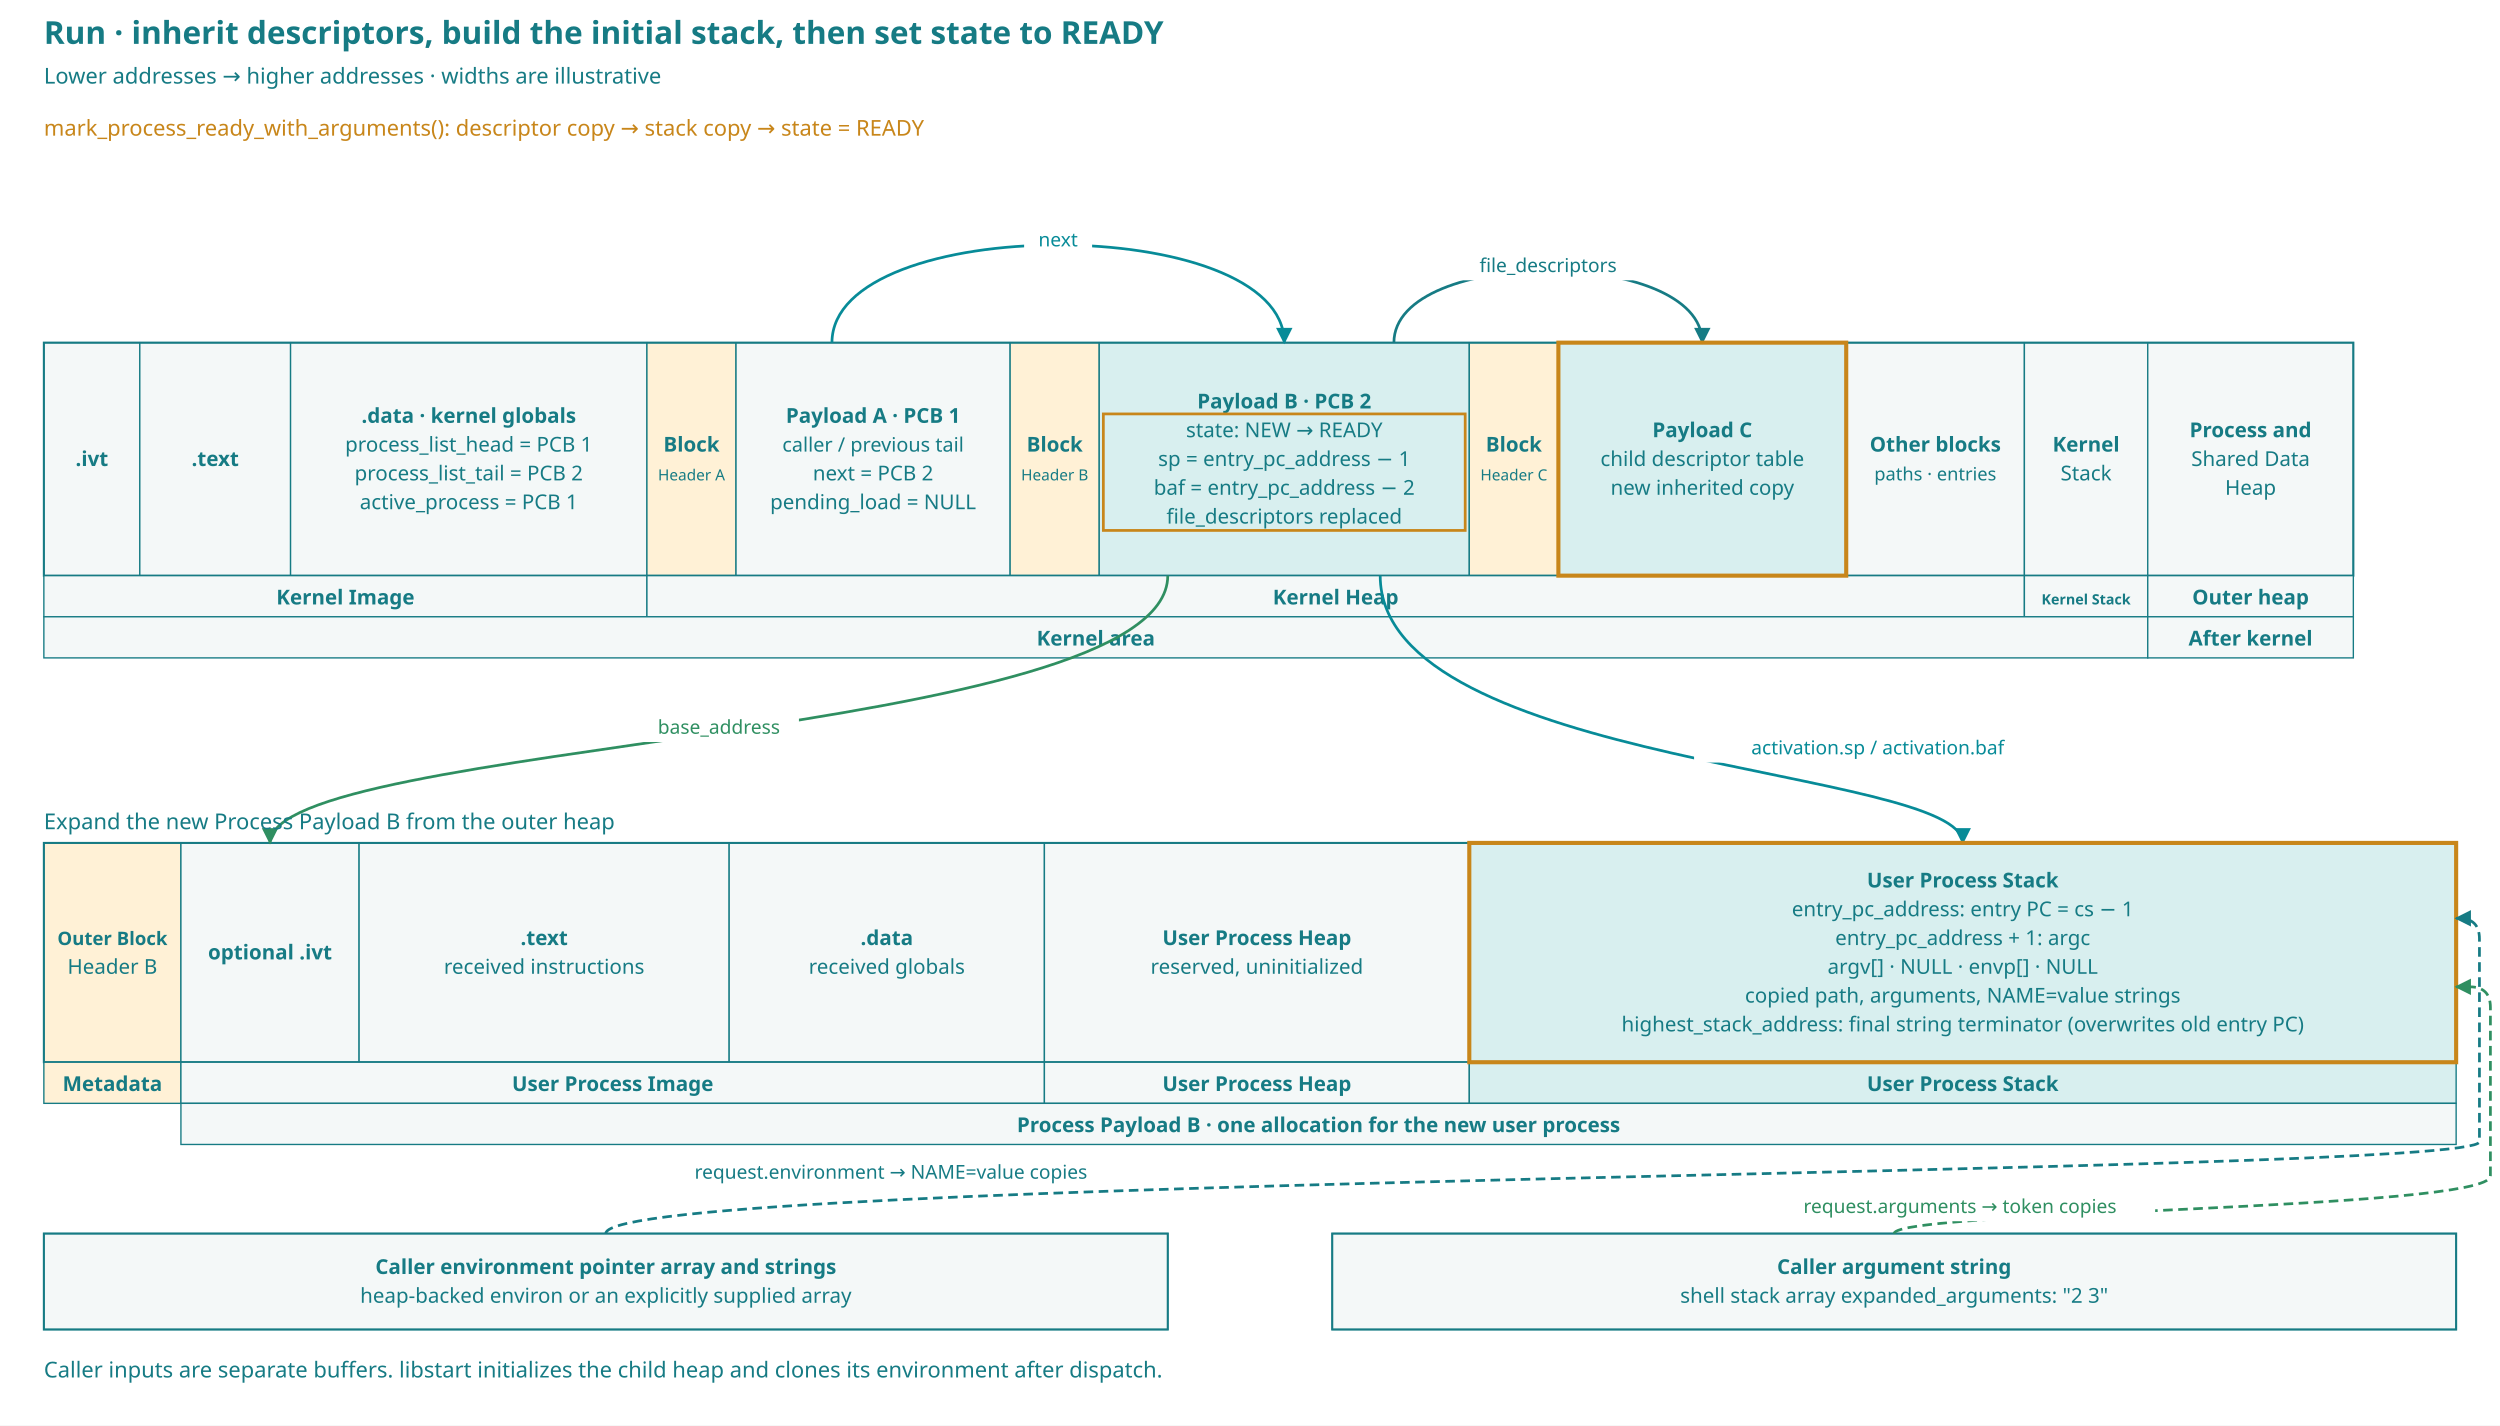
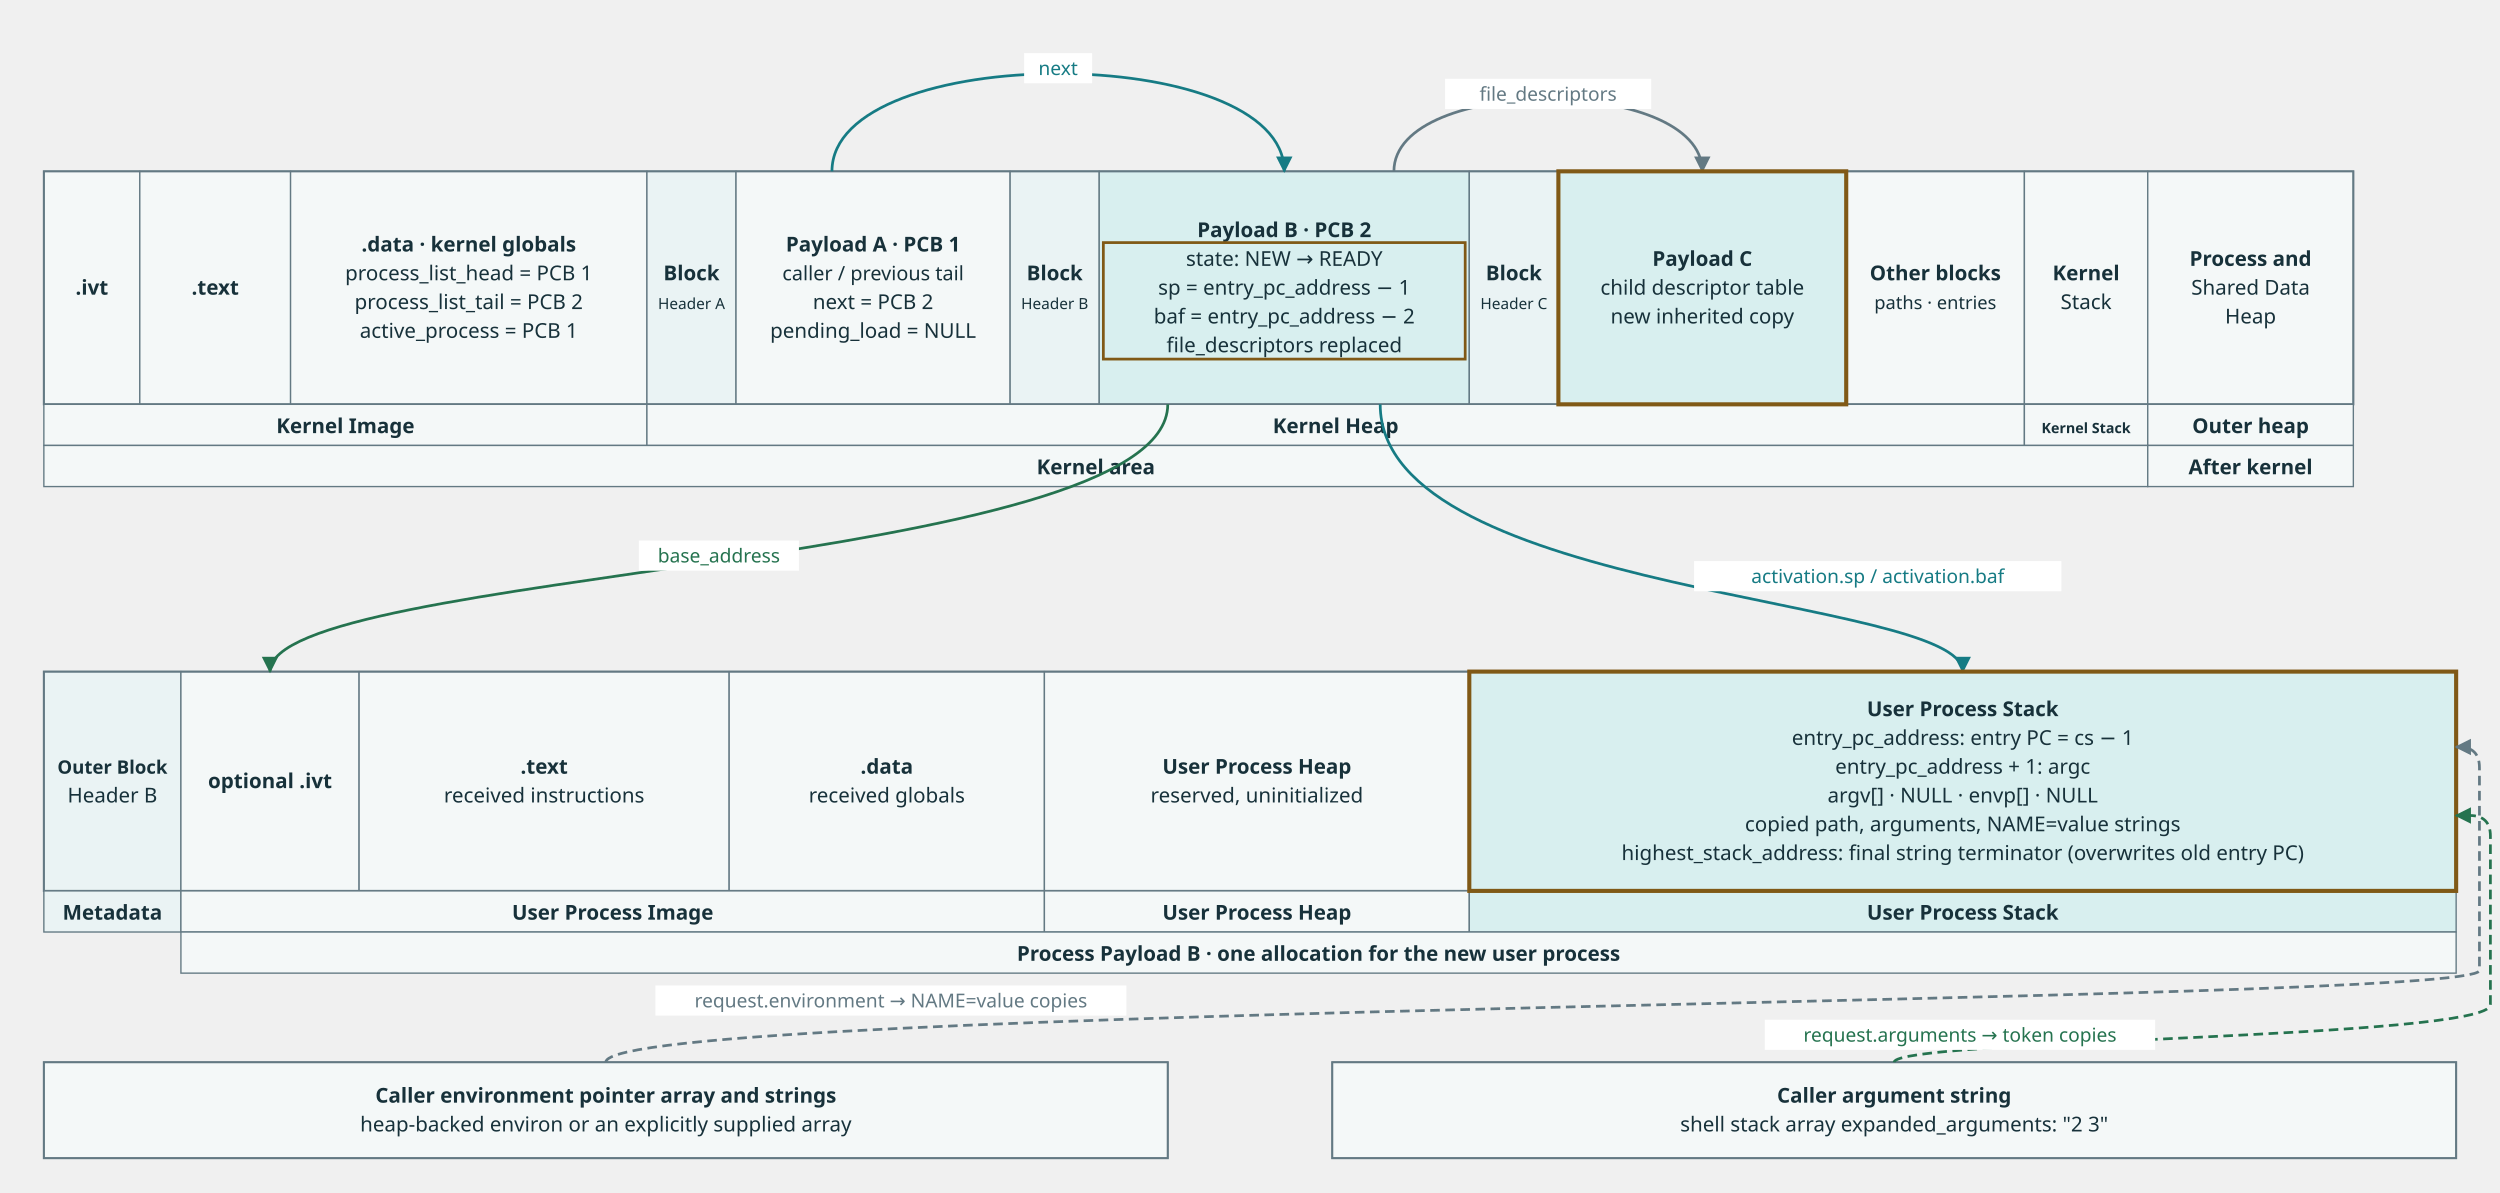
- <svg xmlns="http://www.w3.org/2000/svg" width="1824" height="1040" viewBox="0 0 1824 1040" role="img" aria-labelledby="title desc">
+ <svg xmlns="http://www.w3.org/2000/svg" width="1824" height="870" viewBox="0 0 1824 870" role="img" aria-labelledby="title desc">
  <defs>
    <marker id="405ea8" viewBox="0 0 10 10" refX="9" refY="5" markerWidth="6" markerHeight="6" orient="auto">
-       <path d="M 0 0 L 10 5 L 0 10 z" fill="#078b98" />
+       <path d="M 0 0 L 10 5 L 0 10 z" fill="#167b84" />
    </marker>
    <marker id="26715b" viewBox="0 0 10 10" refX="9" refY="5" markerWidth="6" markerHeight="6" orient="auto">
-       <path d="M 0 0 L 10 5 L 0 10 z" fill="#2f8f61" />
+       <path d="M 0 0 L 10 5 L 0 10 z" fill="#25734f" />
    </marker>
    <marker id="785099" viewBox="0 0 10 10" refX="9" refY="5" markerWidth="6" markerHeight="6" orient="auto">
-       <path d="M 0 0 L 10 5 L 0 10 z" fill="#167b84" />
+       <path d="M 0 0 L 10 5 L 0 10 z" fill="#637983" />
    </marker>
    <marker id="9c3d15" viewBox="0 0 10 10" refX="9" refY="5" markerWidth="6" markerHeight="6" orient="auto">
-       <path d="M 0 0 L 10 5 L 0 10 z" fill="#c8861a" />
+       <path d="M 0 0 L 10 5 L 0 10 z" fill="#805916" />
    </marker>
  </defs>
-   <rect width="1824" height="1040" fill="white" />
  <g font-family="Cantarell, sans-serif">
-     <text x="32" y="32" text-anchor="start" font-size="23" font-weight="bold" fill="#167b84">Run · inherit descriptors, build the initial stack, then set state to READY</text>
-     <text x="32" y="61" text-anchor="start" font-size="16" font-weight="normal" fill="#167b84">Lower addresses → higher addresses · widths are illustrative</text>
-     <text x="32" y="99" text-anchor="start" font-size="16" font-weight="normal" fill="#c8861a">mark_process_ready_with_arguments(): descriptor copy → stack copy → state = READY</text>
-     <rect x="32" y="250" width="70" height="170" fill="#f4f8f8" stroke="#167b84" stroke-width="1" />
-     <text x="67.0" y="340.0" text-anchor="middle" font-size="15" font-weight="bold" fill="#167b84">.ivt</text>
-     <rect x="102" y="250" width="110" height="170" fill="#f4f8f8" stroke="#167b84" stroke-width="1" />
-     <text x="157.0" y="340.0" text-anchor="middle" font-size="15" font-weight="bold" fill="#167b84">.text</text>
-     <rect x="212" y="250" width="260" height="170" fill="#f4f8f8" stroke="#167b84" stroke-width="1" />
-     <text x="342.0" y="308.5" text-anchor="middle" font-size="15" font-weight="bold" fill="#167b84">.data · kernel globals</text>
-     <text x="342.0" y="329.5" text-anchor="middle" font-size="15" font-weight="normal" fill="#167b84">process_list_head = PCB 1</text>
-     <text x="342.0" y="350.5" text-anchor="middle" font-size="15" font-weight="normal" fill="#167b84">process_list_tail = PCB 2</text>
-     <text x="342.0" y="371.5" text-anchor="middle" font-size="15" font-weight="normal" fill="#167b84">active_process = PCB 1</text>
-     <rect x="472" y="250" width="65" height="170" fill="#fff1d6" stroke="#167b84" stroke-width="1" />
-     <text x="504.5" y="329.5" text-anchor="middle" font-size="15" font-weight="bold" fill="#167b84">Block</text>
-     <text x="504.5" y="350.5" text-anchor="middle" font-size="11.229" font-weight="normal" fill="#167b84">Header A</text>
-     <rect x="537" y="250" width="200" height="170" fill="#f4f8f8" stroke="#167b84" stroke-width="1" />
-     <text x="637.0" y="308.5" text-anchor="middle" font-size="15" font-weight="bold" fill="#167b84">Payload A · PCB 1</text>
-     <text x="637.0" y="329.5" text-anchor="middle" font-size="14.484" font-weight="normal" fill="#167b84">caller / previous tail</text>
-     <text x="637.0" y="350.5" text-anchor="middle" font-size="15" font-weight="normal" fill="#167b84">next = PCB 2</text>
-     <text x="637.0" y="371.5" text-anchor="middle" font-size="15" font-weight="normal" fill="#167b84">pending_load = NULL</text>
-     <rect x="737" y="250" width="65" height="170" fill="#fff1d6" stroke="#167b84" stroke-width="1" />
-     <text x="769.5" y="329.5" text-anchor="middle" font-size="15" font-weight="bold" fill="#167b84">Block</text>
-     <text x="769.5" y="350.5" text-anchor="middle" font-size="11.229" font-weight="normal" fill="#167b84">Header B</text>
-     <rect x="802" y="250" width="270" height="170" fill="#d8efef" stroke="#167b84" stroke-width="1" />
-     <text x="937.0" y="298.0" text-anchor="middle" font-size="15" font-weight="bold" fill="#167b84">Payload B · PCB 2</text>
-     <text x="937.0" y="319.0" text-anchor="middle" font-size="15" font-weight="normal" fill="#167b84">state: NEW → READY</text>
-     <text x="937.0" y="340.0" text-anchor="middle" font-size="15" font-weight="normal" fill="#167b84">sp = entry_pc_address − 1</text>
-     <text x="937.0" y="361.0" text-anchor="middle" font-size="15" font-weight="normal" fill="#167b84">baf = entry_pc_address − 2</text>
-     <text x="937.0" y="382.0" text-anchor="middle" font-size="15" font-weight="normal" fill="#167b84">file_descriptors replaced</text>
-     <rect x="1072" y="250" width="65" height="170" fill="#fff1d6" stroke="#167b84" stroke-width="1" />
-     <text x="1104.5" y="329.5" text-anchor="middle" font-size="15" font-weight="bold" fill="#167b84">Block</text>
-     <text x="1104.5" y="350.5" text-anchor="middle" font-size="11.229" font-weight="normal" fill="#167b84">Header C</text>
-     <rect x="1137" y="250" width="210" height="170" fill="#d8efef" stroke="#167b84" stroke-width="1" />
-     <text x="1242.0" y="319.0" text-anchor="middle" font-size="15" font-weight="bold" fill="#167b84">Payload C</text>
-     <text x="1242.0" y="340.0" text-anchor="middle" font-size="15" font-weight="normal" fill="#167b84">child descriptor table</text>
-     <text x="1242.0" y="361.0" text-anchor="middle" font-size="15" font-weight="normal" fill="#167b84">new inherited copy</text>
-     <rect x="1347" y="250" width="130" height="170" fill="#f4f8f8" stroke="#167b84" stroke-width="1" />
-     <text x="1412.0" y="329.5" text-anchor="middle" font-size="15" font-weight="bold" fill="#167b84">Other blocks</text>
-     <text x="1412.0" y="350.5" text-anchor="middle" font-size="13.333" font-weight="normal" fill="#167b84">paths · entries</text>
-     <rect x="1477" y="250" width="90" height="170" fill="#f4f8f8" stroke="#167b84" stroke-width="1" />
-     <text x="1522.0" y="329.5" text-anchor="middle" font-size="15" font-weight="bold" fill="#167b84">Kernel</text>
-     <text x="1522.0" y="350.5" text-anchor="middle" font-size="15" font-weight="normal" fill="#167b84">Stack</text>
-     <rect x="1567" y="250" width="150" height="170" fill="#f4f8f8" stroke="#167b84" stroke-width="1" />
-     <text x="1642.0" y="319.0" text-anchor="middle" font-size="15" font-weight="bold" fill="#167b84">Process and</text>
-     <text x="1642.0" y="340.0" text-anchor="middle" font-size="15" font-weight="normal" fill="#167b84">Shared Data</text>
-     <text x="1642.0" y="361.0" text-anchor="middle" font-size="15" font-weight="normal" fill="#167b84">Heap</text>
-     <rect x="32" y="250" width="1685" height="170" fill="none" stroke="#167b84" stroke-width="1.5" />
-     <rect x="32" y="420" width="440" height="30" fill="#f4f8f8" stroke="#167b84" stroke-width="1" />
-     <text x="252.0" y="441" text-anchor="middle" font-size="15" font-weight="bold" fill="#167b84">Kernel Image</text>
-     <rect x="472" y="420" width="1005" height="30" fill="#f4f8f8" stroke="#167b84" stroke-width="1" />
-     <text x="974.5" y="441" text-anchor="middle" font-size="15" font-weight="bold" fill="#167b84">Kernel Heap</text>
-     <rect x="1477" y="420" width="90" height="30" fill="#f4f8f8" stroke="#167b84" stroke-width="1" />
-     <text x="1522.0" y="441" text-anchor="middle" font-size="10.417" font-weight="bold" fill="#167b84">Kernel Stack</text>
-     <rect x="1567" y="420" width="150" height="30" fill="#f4f8f8" stroke="#167b84" stroke-width="1" />
-     <text x="1642.0" y="441" text-anchor="middle" font-size="15" font-weight="bold" fill="#167b84">Outer heap</text>
-     <rect x="32" y="450" width="1535" height="30" fill="#f4f8f8" stroke="#167b84" stroke-width="1" />
-     <text x="799.5" y="471" text-anchor="middle" font-size="15" font-weight="bold" fill="#167b84">Kernel area</text>
-     <rect x="1567" y="450" width="150" height="30" fill="#f4f8f8" stroke="#167b84" stroke-width="1" />
-     <text x="1642.0" y="471" text-anchor="middle" font-size="15" font-weight="bold" fill="#167b84">After kernel</text>
-     <path d="M 1017.0 250 C 1017.0 180, 1242.0 180, 1242.0 250" fill="none" stroke="#167b84" stroke-width="2" marker-end="url(#785099)" />
-     <rect x="1054.3" y="182.5" width="150.4" height="22" fill="white" stroke="none" stroke-width="1" />
-     <text x="1129.5" y="198.5" text-anchor="middle" font-size="14" font-weight="normal" fill="#167b84">file_descriptors</text>
-     <path d="M 607.0 250 C 607.0 155, 937.0 155, 937.0 250" fill="none" stroke="#078b98" stroke-width="2" marker-end="url(#405ea8)" />
-     <rect x="747.2" y="163.75" width="49.6" height="22" fill="white" stroke="none" stroke-width="1" />
-     <text x="772.0" y="179.75" text-anchor="middle" font-size="14" font-weight="normal" fill="#078b98">next</text>
-     <rect x="805" y="302.0" width="264" height="85" fill="none" stroke="#c8861a" stroke-width="2" />
-     <rect x="32" y="615" width="100" height="160" fill="#fff1d6" stroke="#167b84" stroke-width="1" />
-     <text x="82.0" y="689.5" text-anchor="middle" font-size="13.559" font-weight="bold" fill="#167b84">Outer Block</text>
-     <text x="82.0" y="710.5" text-anchor="middle" font-size="15" font-weight="normal" fill="#167b84">Header B</text>
-     <rect x="132" y="615" width="130" height="160" fill="#f4f8f8" stroke="#167b84" stroke-width="1" />
-     <text x="197.0" y="700.0" text-anchor="middle" font-size="15" font-weight="bold" fill="#167b84">optional .ivt</text>
-     <rect x="262" y="615" width="270" height="160" fill="#f4f8f8" stroke="#167b84" stroke-width="1" />
-     <text x="397.0" y="689.5" text-anchor="middle" font-size="15" font-weight="bold" fill="#167b84">.text</text>
-     <text x="397.0" y="710.5" text-anchor="middle" font-size="15" font-weight="normal" fill="#167b84">received instructions</text>
-     <rect x="532" y="615" width="230" height="160" fill="#f4f8f8" stroke="#167b84" stroke-width="1" />
-     <text x="647.0" y="689.5" text-anchor="middle" font-size="15" font-weight="bold" fill="#167b84">.data</text>
-     <text x="647.0" y="710.5" text-anchor="middle" font-size="15" font-weight="normal" fill="#167b84">received globals</text>
-     <rect x="762" y="615" width="310" height="160" fill="#f4f8f8" stroke="#167b84" stroke-width="1" />
-     <text x="917.0" y="689.5" text-anchor="middle" font-size="15" font-weight="bold" fill="#167b84">User Process Heap</text>
-     <text x="917.0" y="710.5" text-anchor="middle" font-size="15" font-weight="normal" fill="#167b84">reserved, uninitialized</text>
-     <rect x="1072" y="615" width="720" height="160" fill="#d8efef" stroke="#167b84" stroke-width="1" />
-     <text x="1432.0" y="647.5" text-anchor="middle" font-size="15" font-weight="bold" fill="#167b84">User Process Stack</text>
-     <text x="1432.0" y="668.5" text-anchor="middle" font-size="15" font-weight="normal" fill="#167b84">entry_pc_address: entry PC = cs − 1</text>
-     <text x="1432.0" y="689.5" text-anchor="middle" font-size="15" font-weight="normal" fill="#167b84">entry_pc_address + 1: argc</text>
-     <text x="1432.0" y="710.5" text-anchor="middle" font-size="15" font-weight="normal" fill="#167b84">argv[] · NULL · envp[] · NULL</text>
-     <text x="1432.0" y="731.5" text-anchor="middle" font-size="15" font-weight="normal" fill="#167b84">copied path, arguments, NAME=value strings</text>
-     <text x="1432.0" y="752.5" text-anchor="middle" font-size="15" font-weight="normal" fill="#167b84">highest_stack_address: final string terminator (overwrites old entry PC)</text>
-     <rect x="32" y="615" width="1760" height="160" fill="none" stroke="#167b84" stroke-width="1.5" />
-     <rect x="32" y="775" width="100" height="30" fill="#fff1d6" stroke="#167b84" stroke-width="1" />
-     <text x="82.0" y="796" text-anchor="middle" font-size="15" font-weight="bold" fill="#167b84">Metadata</text>
-     <rect x="132" y="775" width="630" height="30" fill="#f4f8f8" stroke="#167b84" stroke-width="1" />
-     <text x="447.0" y="796" text-anchor="middle" font-size="15" font-weight="bold" fill="#167b84">User Process Image</text>
-     <rect x="762" y="775" width="310" height="30" fill="#f4f8f8" stroke="#167b84" stroke-width="1" />
-     <text x="917.0" y="796" text-anchor="middle" font-size="15" font-weight="bold" fill="#167b84">User Process Heap</text>
-     <rect x="1072" y="775" width="720" height="30" fill="#d8efef" stroke="#167b84" stroke-width="1" />
-     <text x="1432.0" y="796" text-anchor="middle" font-size="15" font-weight="bold" fill="#167b84">User Process Stack</text>
-     <rect x="132" y="805" width="1660" height="30" fill="#f4f8f8" stroke="#167b84" stroke-width="1" />
-     <text x="962.0" y="826" text-anchor="middle" font-size="15" font-weight="bold" fill="#167b84">Process Payload B · one allocation for the new user process</text>
-     <path d="M 852.0 420 C 852.0 540, 197.0 540, 197.0 615" fill="none" stroke="#2f8f61" stroke-width="2" marker-end="url(#26715b)" />
-     <rect x="466.1" y="519.375" width="116.8" height="22" fill="white" stroke="none" stroke-width="1" />
-     <text x="524.5" y="535.375" text-anchor="middle" font-size="14" font-weight="normal" fill="#2f8f61">base_address</text>
-     <path d="M 1007.0 420 C 1007.0 560, 1432.0 560, 1432.0 615" fill="none" stroke="#078b98" stroke-width="2" marker-end="url(#405ea8)" />
-     <rect x="1236.0" y="534.375" width="268.0" height="22" fill="white" stroke="none" stroke-width="1" />
-     <text x="1370" y="550.375" text-anchor="middle" font-size="14" font-weight="normal" fill="#078b98">activation.sp / activation.baf</text>
-     <text x="32" y="605" text-anchor="start" font-size="16" font-weight="normal" fill="#167b84">Expand the new Process Payload B from the outer heap</text>
-     <rect x="1137" y="250" width="210" height="170" fill="none" stroke="#c8861a" stroke-width="3" />
-     <rect x="1072" y="615" width="720" height="160" fill="none" stroke="#c8861a" stroke-width="3" />
-     <rect x="32" y="900" width="820" height="70" fill="#f4f8f8" stroke="#167b84" stroke-width="1" />
-     <text x="442.0" y="929.5" text-anchor="middle" font-size="15" font-weight="bold" fill="#167b84">Caller environment pointer array and strings</text>
-     <text x="442.0" y="950.5" text-anchor="middle" font-size="15" font-weight="normal" fill="#167b84">heap-backed environ or an explicitly supplied array</text>
-     <rect x="32" y="900" width="820" height="70" fill="none" stroke="#167b84" stroke-width="1.5" />
-     <rect x="972" y="900" width="820" height="70" fill="#f4f8f8" stroke="#167b84" stroke-width="1" />
-     <text x="1382.0" y="929.5" text-anchor="middle" font-size="15" font-weight="bold" fill="#167b84">Caller argument string</text>
-     <text x="1382.0" y="950.5" text-anchor="middle" font-size="15" font-weight="normal" fill="#167b84">shell stack array expanded_arguments: "2 3"</text>
-     <rect x="972" y="900" width="820" height="70" fill="none" stroke="#167b84" stroke-width="1.5" />
-     <path d="M 442.0 900 C 442.0 858, 1809 858, 1809 833 V 685.0 Q 1809 670.0 1794 670.0 H 1792" fill="none" stroke="#167b84" stroke-width="2" stroke-dasharray="7 4" marker-end="url(#785099)" />
-     <rect x="478.2" y="844" width="343.6" height="22" fill="white" stroke="none" stroke-width="1" />
-     <text x="650" y="860" text-anchor="middle" font-size="14" font-weight="normal" fill="#167b84">request.environment → NAME=value copies</text>
-     <path d="M 1382.0 900 C 1382.0 883, 1817 883, 1817 858 V 735.0 Q 1817 720.0 1802 720.0 H 1792" fill="none" stroke="#2f8f61" stroke-width="2" stroke-dasharray="7 4" marker-end="url(#26715b)" />
-     <rect x="1287.6" y="869" width="284.8" height="22" fill="white" stroke="none" stroke-width="1" />
-     <text x="1430" y="885" text-anchor="middle" font-size="14" font-weight="normal" fill="#2f8f61">request.arguments → token copies</text>
-     <text x="32" y="1005" text-anchor="start" font-size="16" font-weight="normal" fill="#167b84">Caller inputs are separate buffers. libstart initializes the child heap and clones its environment after dispatch.</text>
+     <g transform="translate(0,-125)">
+       <rect x="32" y="250" width="70" height="170" fill="#f4f8f8" stroke="#637983" stroke-width="1" />
+       <text x="67.0" y="340.0" text-anchor="middle" font-size="15" font-weight="bold" fill="#17313a">.ivt</text>
+       <rect x="102" y="250" width="110" height="170" fill="#f4f8f8" stroke="#637983" stroke-width="1" />
+       <text x="157.0" y="340.0" text-anchor="middle" font-size="15" font-weight="bold" fill="#17313a">.text</text>
+       <rect x="212" y="250" width="260" height="170" fill="#f4f8f8" stroke="#637983" stroke-width="1" />
+       <text x="342.0" y="308.5" text-anchor="middle" font-size="15" font-weight="bold" fill="#17313a">.data · kernel globals</text>
+       <text x="342.0" y="329.5" text-anchor="middle" font-size="15" font-weight="normal" fill="#17313a">process_list_head = PCB 1</text>
+       <text x="342.0" y="350.5" text-anchor="middle" font-size="15" font-weight="normal" fill="#17313a">process_list_tail = PCB 2</text>
+       <text x="342.0" y="371.5" text-anchor="middle" font-size="15" font-weight="normal" fill="#17313a">active_process = PCB 1</text>
+       <rect x="472" y="250" width="65" height="170" fill="#eaf3f4" stroke="#637983" stroke-width="1" />
+       <text x="504.5" y="329.5" text-anchor="middle" font-size="15" font-weight="bold" fill="#17313a">Block</text>
+       <text x="504.5" y="350.5" text-anchor="middle" font-size="11.229" font-weight="normal" fill="#17313a">Header A</text>
+       <rect x="537" y="250" width="200" height="170" fill="#f4f8f8" stroke="#637983" stroke-width="1" />
+       <text x="637.0" y="308.5" text-anchor="middle" font-size="15" font-weight="bold" fill="#17313a">Payload A · PCB 1</text>
+       <text x="637.0" y="329.5" text-anchor="middle" font-size="14.484" font-weight="normal" fill="#17313a">caller / previous tail</text>
+       <text x="637.0" y="350.5" text-anchor="middle" font-size="15" font-weight="normal" fill="#17313a">next = PCB 2</text>
+       <text x="637.0" y="371.5" text-anchor="middle" font-size="15" font-weight="normal" fill="#17313a">pending_load = NULL</text>
+       <rect x="737" y="250" width="65" height="170" fill="#eaf3f4" stroke="#637983" stroke-width="1" />
+       <text x="769.5" y="329.5" text-anchor="middle" font-size="15" font-weight="bold" fill="#17313a">Block</text>
+       <text x="769.5" y="350.5" text-anchor="middle" font-size="11.229" font-weight="normal" fill="#17313a">Header B</text>
+       <rect x="802" y="250" width="270" height="170" fill="#d8efef" stroke="#637983" stroke-width="1" />
+       <text x="937.0" y="298.0" text-anchor="middle" font-size="15" font-weight="bold" fill="#17313a">Payload B · PCB 2</text>
+       <text x="937.0" y="319.0" text-anchor="middle" font-size="15" font-weight="normal" fill="#17313a">state: NEW → READY</text>
+       <text x="937.0" y="340.0" text-anchor="middle" font-size="15" font-weight="normal" fill="#17313a">sp = entry_pc_address − 1</text>
+       <text x="937.0" y="361.0" text-anchor="middle" font-size="15" font-weight="normal" fill="#17313a">baf = entry_pc_address − 2</text>
+       <text x="937.0" y="382.0" text-anchor="middle" font-size="15" font-weight="normal" fill="#17313a">file_descriptors replaced</text>
+       <rect x="1072" y="250" width="65" height="170" fill="#eaf3f4" stroke="#637983" stroke-width="1" />
+       <text x="1104.5" y="329.5" text-anchor="middle" font-size="15" font-weight="bold" fill="#17313a">Block</text>
+       <text x="1104.5" y="350.5" text-anchor="middle" font-size="11.229" font-weight="normal" fill="#17313a">Header C</text>
+       <rect x="1137" y="250" width="210" height="170" fill="#d8efef" stroke="#637983" stroke-width="1" />
+       <text x="1242.0" y="319.0" text-anchor="middle" font-size="15" font-weight="bold" fill="#17313a">Payload C</text>
+       <text x="1242.0" y="340.0" text-anchor="middle" font-size="15" font-weight="normal" fill="#17313a">child descriptor table</text>
+       <text x="1242.0" y="361.0" text-anchor="middle" font-size="15" font-weight="normal" fill="#17313a">new inherited copy</text>
+       <rect x="1347" y="250" width="130" height="170" fill="#f4f8f8" stroke="#637983" stroke-width="1" />
+       <text x="1412.0" y="329.5" text-anchor="middle" font-size="15" font-weight="bold" fill="#17313a">Other blocks</text>
+       <text x="1412.0" y="350.5" text-anchor="middle" font-size="13.333" font-weight="normal" fill="#17313a">paths · entries</text>
+       <rect x="1477" y="250" width="90" height="170" fill="#f4f8f8" stroke="#637983" stroke-width="1" />
+       <text x="1522.0" y="329.5" text-anchor="middle" font-size="15" font-weight="bold" fill="#17313a">Kernel</text>
+       <text x="1522.0" y="350.5" text-anchor="middle" font-size="15" font-weight="normal" fill="#17313a">Stack</text>
+       <rect x="1567" y="250" width="150" height="170" fill="#f4f8f8" stroke="#637983" stroke-width="1" />
+       <text x="1642.0" y="319.0" text-anchor="middle" font-size="15" font-weight="bold" fill="#17313a">Process and</text>
+       <text x="1642.0" y="340.0" text-anchor="middle" font-size="15" font-weight="normal" fill="#17313a">Shared Data</text>
+       <text x="1642.0" y="361.0" text-anchor="middle" font-size="15" font-weight="normal" fill="#17313a">Heap</text>
+       <rect x="32" y="250" width="1685" height="170" fill="none" stroke="#637983" stroke-width="1.5" />
+       <rect x="32" y="420" width="440" height="30" fill="#f4f8f8" stroke="#637983" stroke-width="1" />
+       <text x="252.0" y="441" text-anchor="middle" font-size="15" font-weight="bold" fill="#17313a">Kernel Image</text>
+       <rect x="472" y="420" width="1005" height="30" fill="#f4f8f8" stroke="#637983" stroke-width="1" />
+       <text x="974.5" y="441" text-anchor="middle" font-size="15" font-weight="bold" fill="#17313a">Kernel Heap</text>
+       <rect x="1477" y="420" width="90" height="30" fill="#f4f8f8" stroke="#637983" stroke-width="1" />
+       <text x="1522.0" y="441" text-anchor="middle" font-size="10.417" font-weight="bold" fill="#17313a">Kernel Stack</text>
+       <rect x="1567" y="420" width="150" height="30" fill="#f4f8f8" stroke="#637983" stroke-width="1" />
+       <text x="1642.0" y="441" text-anchor="middle" font-size="15" font-weight="bold" fill="#17313a">Outer heap</text>
+       <rect x="32" y="450" width="1535" height="30" fill="#f4f8f8" stroke="#637983" stroke-width="1" />
+       <text x="799.5" y="471" text-anchor="middle" font-size="15" font-weight="bold" fill="#17313a">Kernel area</text>
+       <rect x="1567" y="450" width="150" height="30" fill="#f4f8f8" stroke="#637983" stroke-width="1" />
+       <text x="1642.0" y="471" text-anchor="middle" font-size="15" font-weight="bold" fill="#17313a">After kernel</text>
+       <path d="M 1017.0 250 C 1017.0 180, 1242.0 180, 1242.0 250" fill="none" stroke="#637983" stroke-width="2" marker-end="url(#785099)" />
+       <rect x="1054.3" y="182.5" width="150.4" height="22" fill="white" stroke="none" stroke-width="1" />
+       <text x="1129.5" y="198.5" text-anchor="middle" font-size="14" font-weight="normal" fill="#637983">file_descriptors</text>
+       <path d="M 607.0 250 C 607.0 155, 937.0 155, 937.0 250" fill="none" stroke="#167b84" stroke-width="2" marker-end="url(#405ea8)" />
+       <rect x="747.2" y="163.75" width="49.6" height="22" fill="white" stroke="none" stroke-width="1" />
+       <text x="772.0" y="179.75" text-anchor="middle" font-size="14" font-weight="normal" fill="#167b84">next</text>
+       <rect x="805" y="302.0" width="264" height="85" fill="none" stroke="#805916" stroke-width="2" />
+       <rect x="32" y="615" width="100" height="160" fill="#eaf3f4" stroke="#637983" stroke-width="1" />
+       <text x="82.0" y="689.5" text-anchor="middle" font-size="13.559" font-weight="bold" fill="#17313a">Outer Block</text>
+       <text x="82.0" y="710.5" text-anchor="middle" font-size="15" font-weight="normal" fill="#17313a">Header B</text>
+       <rect x="132" y="615" width="130" height="160" fill="#f4f8f8" stroke="#637983" stroke-width="1" />
+       <text x="197.0" y="700.0" text-anchor="middle" font-size="15" font-weight="bold" fill="#17313a">optional .ivt</text>
+       <rect x="262" y="615" width="270" height="160" fill="#f4f8f8" stroke="#637983" stroke-width="1" />
+       <text x="397.0" y="689.5" text-anchor="middle" font-size="15" font-weight="bold" fill="#17313a">.text</text>
+       <text x="397.0" y="710.5" text-anchor="middle" font-size="15" font-weight="normal" fill="#17313a">received instructions</text>
+       <rect x="532" y="615" width="230" height="160" fill="#f4f8f8" stroke="#637983" stroke-width="1" />
+       <text x="647.0" y="689.5" text-anchor="middle" font-size="15" font-weight="bold" fill="#17313a">.data</text>
+       <text x="647.0" y="710.5" text-anchor="middle" font-size="15" font-weight="normal" fill="#17313a">received globals</text>
+       <rect x="762" y="615" width="310" height="160" fill="#f4f8f8" stroke="#637983" stroke-width="1" />
+       <text x="917.0" y="689.5" text-anchor="middle" font-size="15" font-weight="bold" fill="#17313a">User Process Heap</text>
+       <text x="917.0" y="710.5" text-anchor="middle" font-size="15" font-weight="normal" fill="#17313a">reserved, uninitialized</text>
+       <rect x="1072" y="615" width="720" height="160" fill="#d8efef" stroke="#637983" stroke-width="1" />
+       <text x="1432.0" y="647.5" text-anchor="middle" font-size="15" font-weight="bold" fill="#17313a">User Process Stack</text>
+       <text x="1432.0" y="668.5" text-anchor="middle" font-size="15" font-weight="normal" fill="#17313a">entry_pc_address: entry PC = cs − 1</text>
+       <text x="1432.0" y="689.5" text-anchor="middle" font-size="15" font-weight="normal" fill="#17313a">entry_pc_address + 1: argc</text>
+       <text x="1432.0" y="710.5" text-anchor="middle" font-size="15" font-weight="normal" fill="#17313a">argv[] · NULL · envp[] · NULL</text>
+       <text x="1432.0" y="731.5" text-anchor="middle" font-size="15" font-weight="normal" fill="#17313a">copied path, arguments, NAME=value strings</text>
+       <text x="1432.0" y="752.5" text-anchor="middle" font-size="15" font-weight="normal" fill="#17313a">highest_stack_address: final string terminator (overwrites old entry PC)</text>
+       <rect x="32" y="615" width="1760" height="160" fill="none" stroke="#637983" stroke-width="1.5" />
+       <rect x="32" y="775" width="100" height="30" fill="#eaf3f4" stroke="#637983" stroke-width="1" />
+       <text x="82.0" y="796" text-anchor="middle" font-size="15" font-weight="bold" fill="#17313a">Metadata</text>
+       <rect x="132" y="775" width="630" height="30" fill="#f4f8f8" stroke="#637983" stroke-width="1" />
+       <text x="447.0" y="796" text-anchor="middle" font-size="15" font-weight="bold" fill="#17313a">User Process Image</text>
+       <rect x="762" y="775" width="310" height="30" fill="#f4f8f8" stroke="#637983" stroke-width="1" />
+       <text x="917.0" y="796" text-anchor="middle" font-size="15" font-weight="bold" fill="#17313a">User Process Heap</text>
+       <rect x="1072" y="775" width="720" height="30" fill="#d8efef" stroke="#637983" stroke-width="1" />
+       <text x="1432.0" y="796" text-anchor="middle" font-size="15" font-weight="bold" fill="#17313a">User Process Stack</text>
+       <rect x="132" y="805" width="1660" height="30" fill="#f4f8f8" stroke="#637983" stroke-width="1" />
+       <text x="962.0" y="826" text-anchor="middle" font-size="15" font-weight="bold" fill="#17313a">Process Payload B · one allocation for the new user process</text>
+       <path d="M 852.0 420 C 852.0 540, 197.0 540, 197.0 615" fill="none" stroke="#25734f" stroke-width="2" marker-end="url(#26715b)" />
+       <rect x="466.1" y="519.375" width="116.8" height="22" fill="white" stroke="none" stroke-width="1" />
+       <text x="524.5" y="535.375" text-anchor="middle" font-size="14" font-weight="normal" fill="#25734f">base_address</text>
+       <path d="M 1007.0 420 C 1007.0 560, 1432.0 560, 1432.0 615" fill="none" stroke="#167b84" stroke-width="2" marker-end="url(#405ea8)" />
+       <rect x="1236.0" y="534.375" width="268.0" height="22" fill="white" stroke="none" stroke-width="1" />
+       <text x="1370" y="550.375" text-anchor="middle" font-size="14" font-weight="normal" fill="#167b84">activation.sp / activation.baf</text>
+       <rect x="1137" y="250" width="210" height="170" fill="none" stroke="#805916" stroke-width="3" />
+       <rect x="1072" y="615" width="720" height="160" fill="none" stroke="#805916" stroke-width="3" />
+       <rect x="32" y="900" width="820" height="70" fill="#f4f8f8" stroke="#637983" stroke-width="1" />
+       <text x="442.0" y="929.5" text-anchor="middle" font-size="15" font-weight="bold" fill="#17313a">Caller environment pointer array and strings</text>
+       <text x="442.0" y="950.5" text-anchor="middle" font-size="15" font-weight="normal" fill="#17313a">heap-backed environ or an explicitly supplied array</text>
+       <rect x="32" y="900" width="820" height="70" fill="none" stroke="#637983" stroke-width="1.5" />
+       <rect x="972" y="900" width="820" height="70" fill="#f4f8f8" stroke="#637983" stroke-width="1" />
+       <text x="1382.0" y="929.5" text-anchor="middle" font-size="15" font-weight="bold" fill="#17313a">Caller argument string</text>
+       <text x="1382.0" y="950.5" text-anchor="middle" font-size="15" font-weight="normal" fill="#17313a">shell stack array expanded_arguments: "2 3"</text>
+       <rect x="972" y="900" width="820" height="70" fill="none" stroke="#637983" stroke-width="1.5" />
+       <path d="M 442.0 900 C 442.0 858, 1809 858, 1809 833 V 685.0 Q 1809 670.0 1794 670.0 H 1792" fill="none" stroke="#637983" stroke-width="2" stroke-dasharray="7 4" marker-end="url(#785099)" />
+       <rect x="478.2" y="844" width="343.6" height="22" fill="white" stroke="none" stroke-width="1" />
+       <text x="650" y="860" text-anchor="middle" font-size="14" font-weight="normal" fill="#637983">request.environment → NAME=value copies</text>
+       <path d="M 1382.0 900 C 1382.0 883, 1817 883, 1817 858 V 735.0 Q 1817 720.0 1802 720.0 H 1792" fill="none" stroke="#25734f" stroke-width="2" stroke-dasharray="7 4" marker-end="url(#26715b)" />
+       <rect x="1287.6" y="869" width="284.8" height="22" fill="white" stroke="none" stroke-width="1" />
+       <text x="1430" y="885" text-anchor="middle" font-size="14" font-weight="normal" fill="#25734f">request.arguments → token copies</text>
+     </g>
  </g>
</svg>
